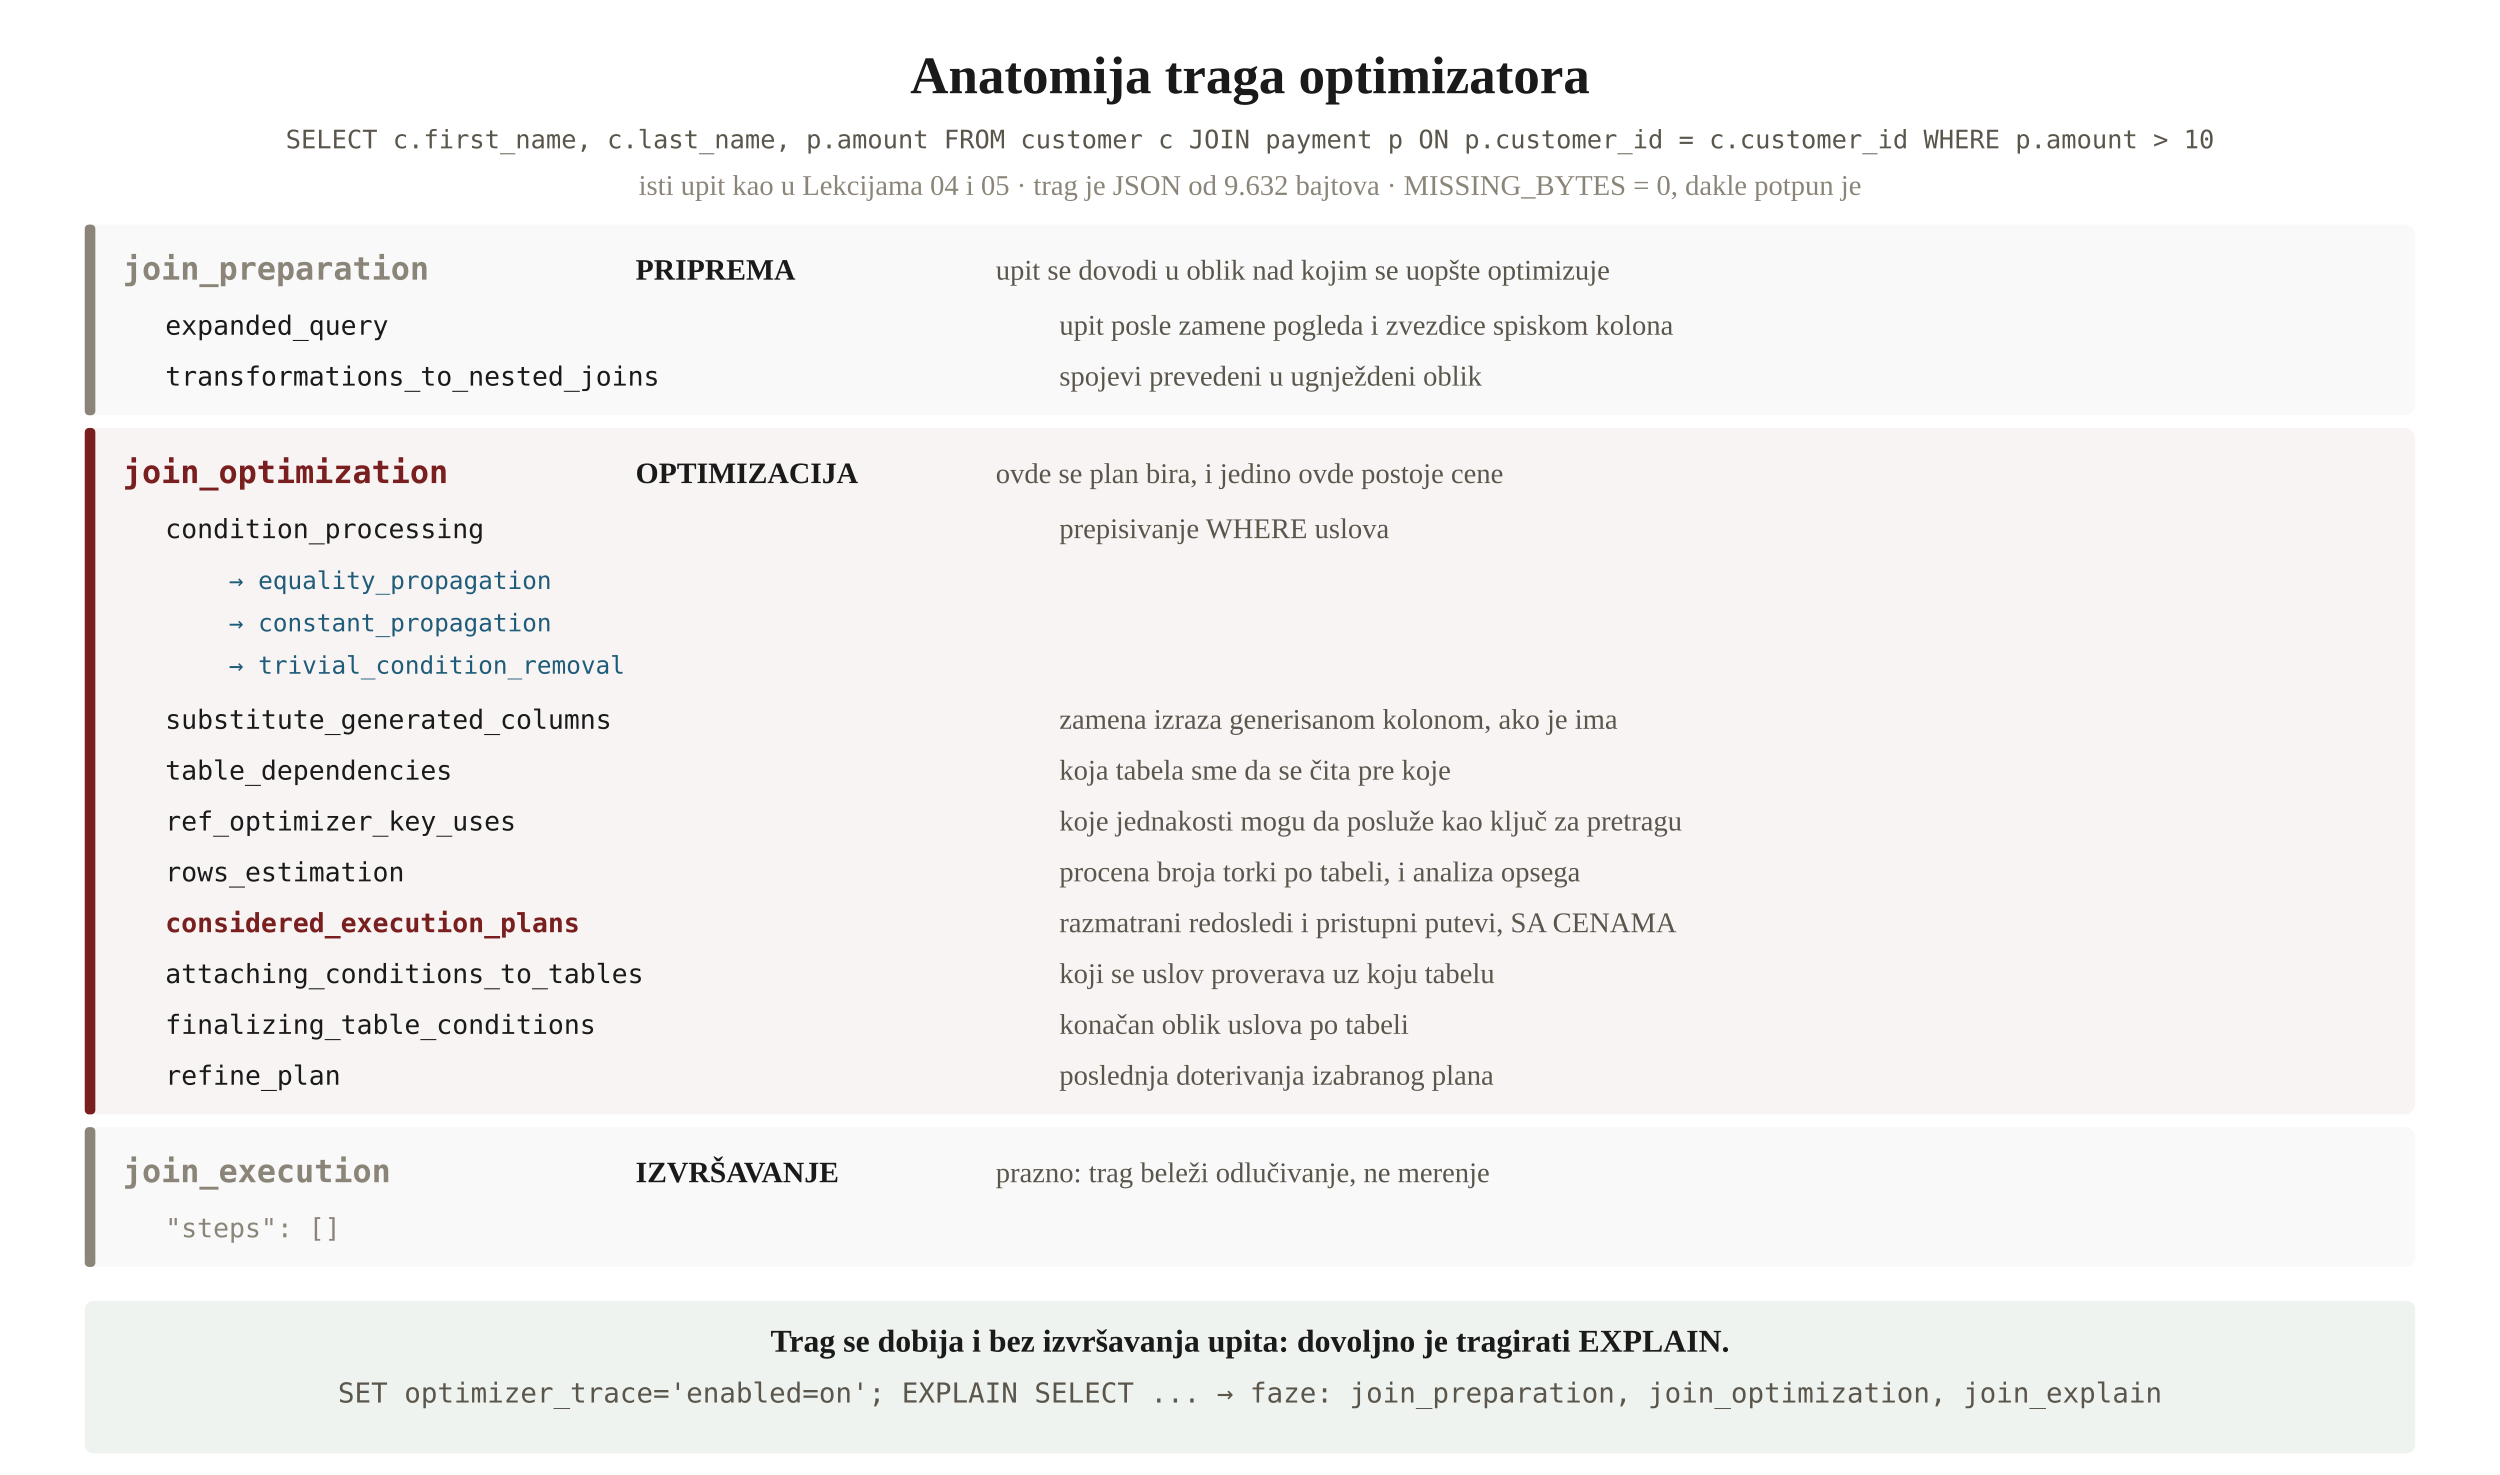
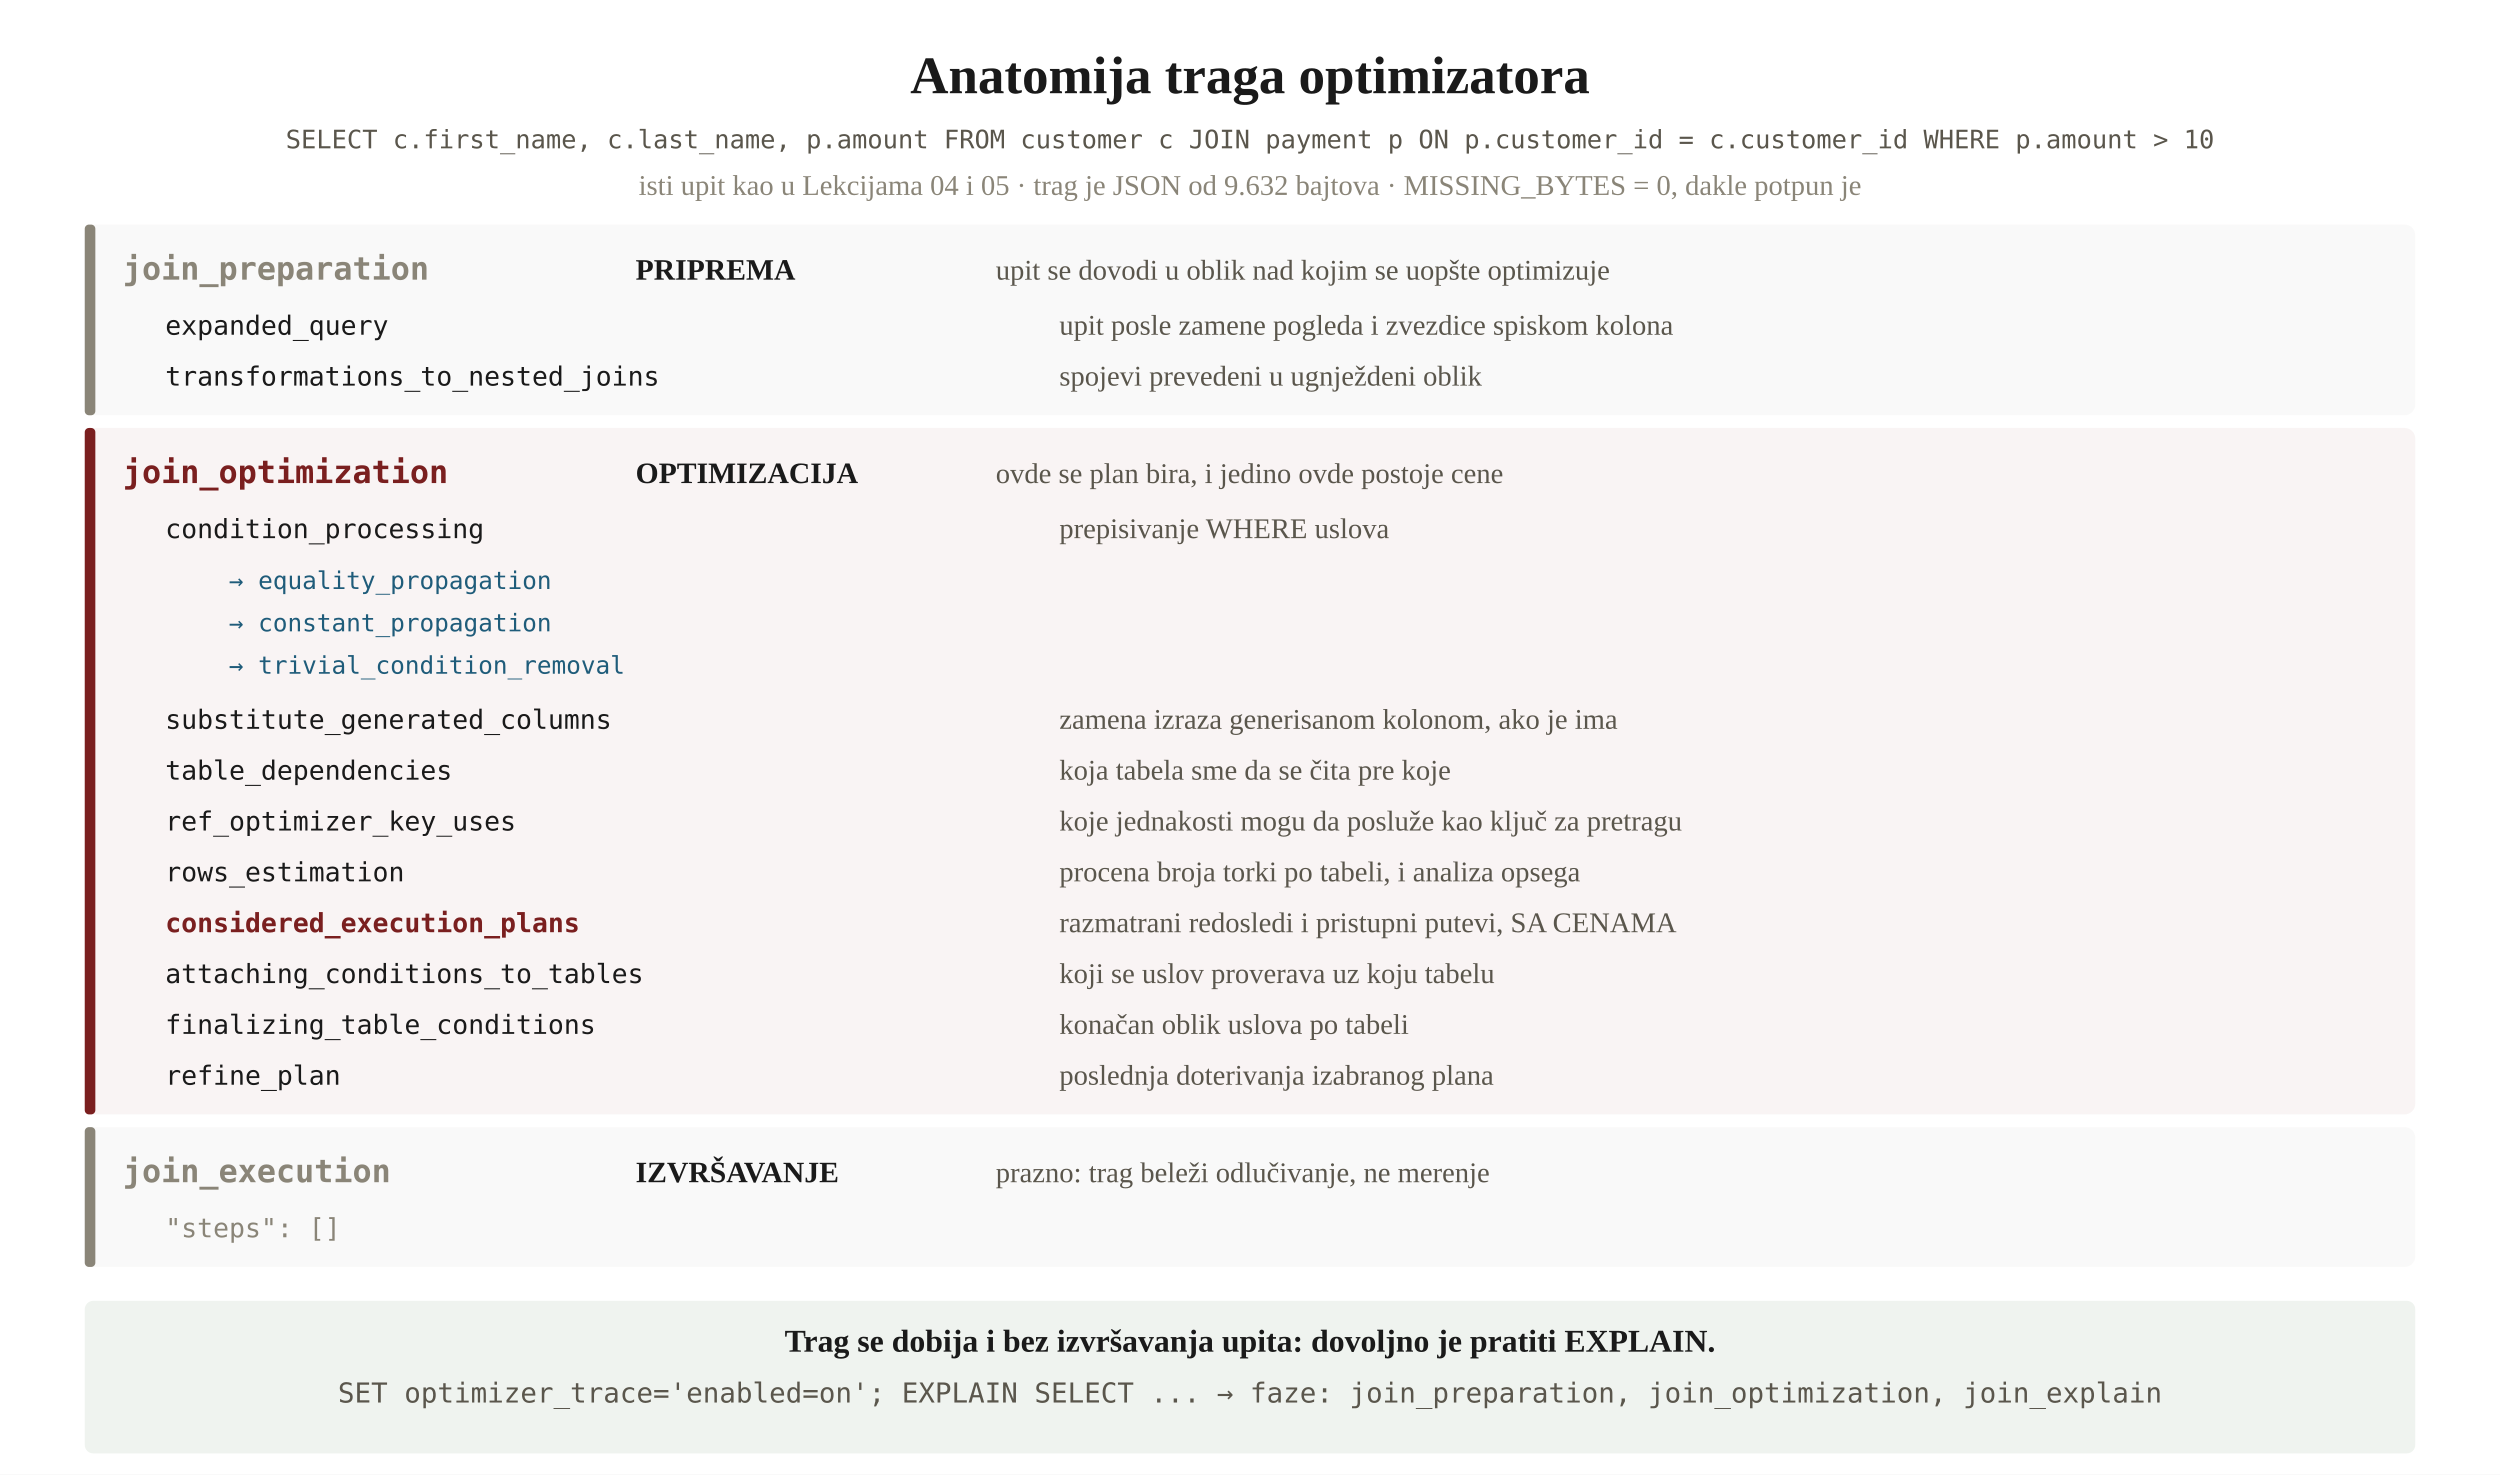
<svg xmlns="http://www.w3.org/2000/svg" width="1180" height="696" viewBox="0 0 1180 696">
  <rect width="1180" height="696" fill="#ffffff" />
  <text x="590" y="44" text-anchor="middle" font-family="Georgia, 'Times New Roman', serif" font-size="25" font-weight="bold" fill="#1a1a1a">Anatomija traga optimizatora</text>
  <text x="590" y="70" text-anchor="middle" font-family="Consolas, 'DejaVu Sans Mono', monospace" font-size="12" fill="#5a564c">SELECT c.first_name, c.last_name, p.amount FROM customer c JOIN payment p ON p.customer_id = c.customer_id WHERE p.amount &gt; 10</text>
  <text x="590" y="92" text-anchor="middle" font-family="Georgia, 'Times New Roman', serif" font-size="13.5" fill="#8a8578">isti upit kao u Lekcijama 04 i 05 · trag je JSON od 9.632 bajtova · MISSING_BYTES = 0, dakle potpun je</text>
  <rect x="40" y="106" width="1100" height="90" rx="5" fill="#8a8578" opacity="0.05" />
  <rect x="40" y="106" width="5" height="90" rx="2" fill="#8a8578" />
  <text x="58" y="132" font-family="Consolas, 'DejaVu Sans Mono', monospace" font-size="15" font-weight="bold" fill="#8a8578">join_preparation</text>
  <text x="300" y="132" font-family="Georgia, 'Times New Roman', serif" font-size="14" font-weight="bold" fill="#1a1a1a">PRIPREMA</text>
  <text x="470" y="132" font-family="Georgia, 'Times New Roman', serif" font-size="13.5" fill="#5a564c">upit se dovodi u oblik nad kojim se uopšte optimizuje</text>
  <text x="78" y="158" font-family="Consolas, 'DejaVu Sans Mono', monospace" font-size="12.5" font-weight="normal" fill="#1a1a1a">expanded_query</text>
  <text x="500" y="158" font-family="Georgia, 'Times New Roman', serif" font-size="13.5" fill="#5a564c">upit posle zamene pogleda i zvezdice spiskom kolona</text>
  <text x="78" y="182" font-family="Consolas, 'DejaVu Sans Mono', monospace" font-size="12.5" font-weight="normal" fill="#1a1a1a">transformations_to_nested_joins</text>
  <text x="500" y="182" font-family="Georgia, 'Times New Roman', serif" font-size="13.5" fill="#5a564c">spojevi prevedeni u ugnježdeni oblik</text>
  <rect x="40" y="202" width="1100" height="324" rx="5" fill="#7a1f1f" opacity="0.05" />
  <rect x="40" y="202" width="5" height="324" rx="2" fill="#7a1f1f" />
  <text x="58" y="228" font-family="Consolas, 'DejaVu Sans Mono', monospace" font-size="15" font-weight="bold" fill="#7a1f1f">join_optimization</text>
  <text x="300" y="228" font-family="Georgia, 'Times New Roman', serif" font-size="14" font-weight="bold" fill="#1a1a1a">OPTIMIZACIJA</text>
  <text x="470" y="228" font-family="Georgia, 'Times New Roman', serif" font-size="13.5" fill="#5a564c">ovde se plan bira, i jedino ovde postoje cene</text>
  <text x="78" y="254" font-family="Consolas, 'DejaVu Sans Mono', monospace" font-size="12.5" font-weight="normal" fill="#1a1a1a">condition_processing</text>
  <text x="500" y="254" font-family="Georgia, 'Times New Roman', serif" font-size="13.5" fill="#5a564c">prepisivanje WHERE uslova</text>
  <text x="108" y="278" font-family="Consolas, 'DejaVu Sans Mono', monospace" font-size="11.5" fill="#1f5c7a">→ equality_propagation</text>
  <text x="108" y="298" font-family="Consolas, 'DejaVu Sans Mono', monospace" font-size="11.5" fill="#1f5c7a">→ constant_propagation</text>
  <text x="108" y="318" font-family="Consolas, 'DejaVu Sans Mono', monospace" font-size="11.5" fill="#1f5c7a">→ trivial_condition_removal</text>
  <text x="78" y="344" font-family="Consolas, 'DejaVu Sans Mono', monospace" font-size="12.5" font-weight="normal" fill="#1a1a1a">substitute_generated_columns</text>
  <text x="500" y="344" font-family="Georgia, 'Times New Roman', serif" font-size="13.5" fill="#5a564c">zamena izraza generisanom kolonom, ako je ima</text>
  <text x="78" y="368" font-family="Consolas, 'DejaVu Sans Mono', monospace" font-size="12.5" font-weight="normal" fill="#1a1a1a">table_dependencies</text>
  <text x="500" y="368" font-family="Georgia, 'Times New Roman', serif" font-size="13.5" fill="#5a564c">koja tabela sme da se čita pre koje</text>
  <text x="78" y="392" font-family="Consolas, 'DejaVu Sans Mono', monospace" font-size="12.5" font-weight="normal" fill="#1a1a1a">ref_optimizer_key_uses</text>
  <text x="500" y="392" font-family="Georgia, 'Times New Roman', serif" font-size="13.5" fill="#5a564c">koje jednakosti mogu da posluže kao ključ za pretragu</text>
  <text x="78" y="416" font-family="Consolas, 'DejaVu Sans Mono', monospace" font-size="12.5" font-weight="normal" fill="#1a1a1a">rows_estimation</text>
  <text x="500" y="416" font-family="Georgia, 'Times New Roman', serif" font-size="13.5" fill="#5a564c">procena broja torki po tabeli, i analiza opsega</text>
  <text x="78" y="440" font-family="Consolas, 'DejaVu Sans Mono', monospace" font-size="12.5" font-weight="bold" fill="#7a1f1f">considered_execution_plans</text>
  <text x="500" y="440" font-family="Georgia, 'Times New Roman', serif" font-size="13.5" fill="#5a564c">razmatrani redosledi i pristupni putevi, SA CENAMA</text>
  <text x="78" y="464" font-family="Consolas, 'DejaVu Sans Mono', monospace" font-size="12.5" font-weight="normal" fill="#1a1a1a">attaching_conditions_to_tables</text>
  <text x="500" y="464" font-family="Georgia, 'Times New Roman', serif" font-size="13.5" fill="#5a564c">koji se uslov proverava uz koju tabelu</text>
  <text x="78" y="488" font-family="Consolas, 'DejaVu Sans Mono', monospace" font-size="12.5" font-weight="normal" fill="#1a1a1a">finalizing_table_conditions</text>
  <text x="500" y="488" font-family="Georgia, 'Times New Roman', serif" font-size="13.5" fill="#5a564c">konačan oblik uslova po tabeli</text>
  <text x="78" y="512" font-family="Consolas, 'DejaVu Sans Mono', monospace" font-size="12.5" font-weight="normal" fill="#1a1a1a">refine_plan</text>
  <text x="500" y="512" font-family="Georgia, 'Times New Roman', serif" font-size="13.5" fill="#5a564c">poslednja doterivanja izabranog plana</text>
  <rect x="40" y="532" width="1100" height="66" rx="5" fill="#8a8578" opacity="0.05" />
  <rect x="40" y="532" width="5" height="66" rx="2" fill="#8a8578" />
  <text x="58" y="558" font-family="Consolas, 'DejaVu Sans Mono', monospace" font-size="15" font-weight="bold" fill="#8a8578">join_execution</text>
  <text x="300" y="558" font-family="Georgia, 'Times New Roman', serif" font-size="14" font-weight="bold" fill="#1a1a1a">IZVRŠAVANJE</text>
  <text x="470" y="558" font-family="Georgia, 'Times New Roman', serif" font-size="13.5" fill="#5a564c">prazno: trag beleži odlučivanje, ne merenje</text>
  <text x="78" y="584" font-family="Consolas, 'DejaVu Sans Mono', monospace" font-size="12.5" fill="#8a8578">"steps": []</text>
  <rect x="40" y="614" width="1100" height="72" fill="#2e6b2e" opacity="0.08" rx="4" />
-   <text x="590" y="638" text-anchor="middle" font-family="Georgia, 'Times New Roman', serif" font-size="15" font-weight="bold" fill="#1a1a1a">Trag se dobija i bez izvršavanja upita: dovoljno je tragirati EXPLAIN.</text>
+   <text x="590" y="638" text-anchor="middle" font-family="Georgia, 'Times New Roman', serif" font-size="15" font-weight="bold" fill="#1a1a1a">Trag se dobija i bez izvršavanja upita: dovoljno je pratiti EXPLAIN.</text>
  <text x="590" y="662" text-anchor="middle" font-family="Consolas, 'DejaVu Sans Mono', monospace" font-size="13" fill="#5a564c">SET optimizer_trace='enabled=on'; EXPLAIN SELECT ... → faze: join_preparation, join_optimization, join_explain</text>
</svg>
